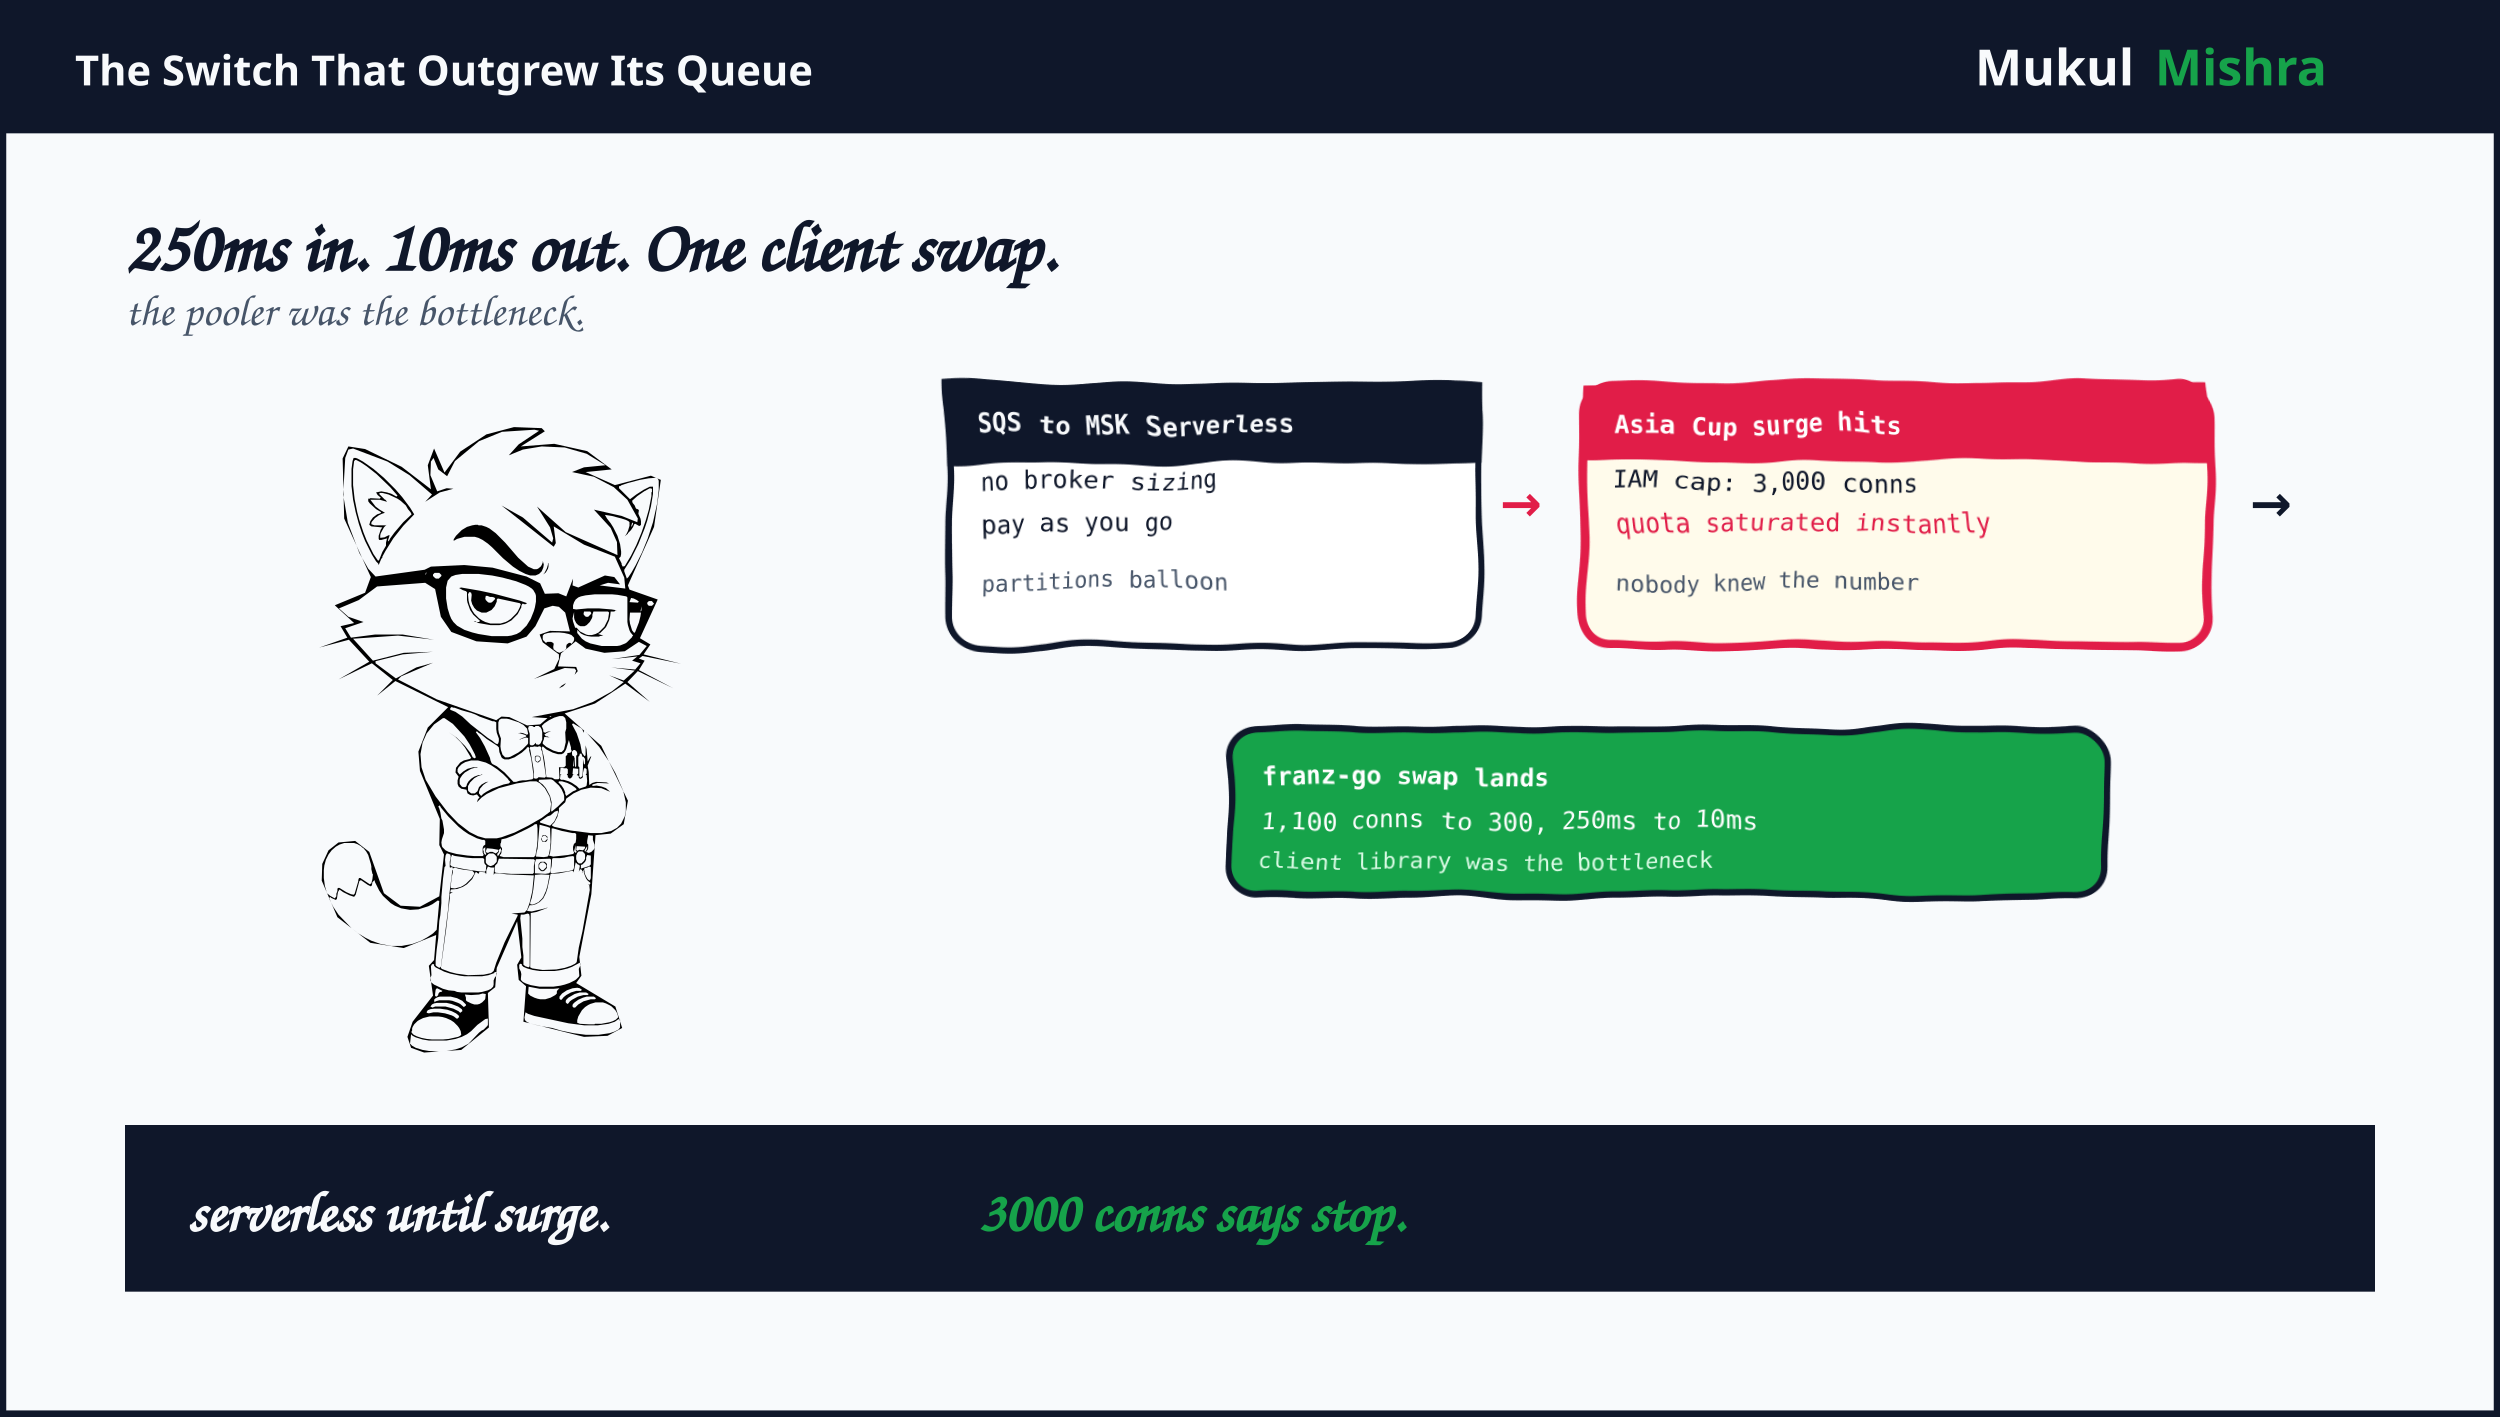
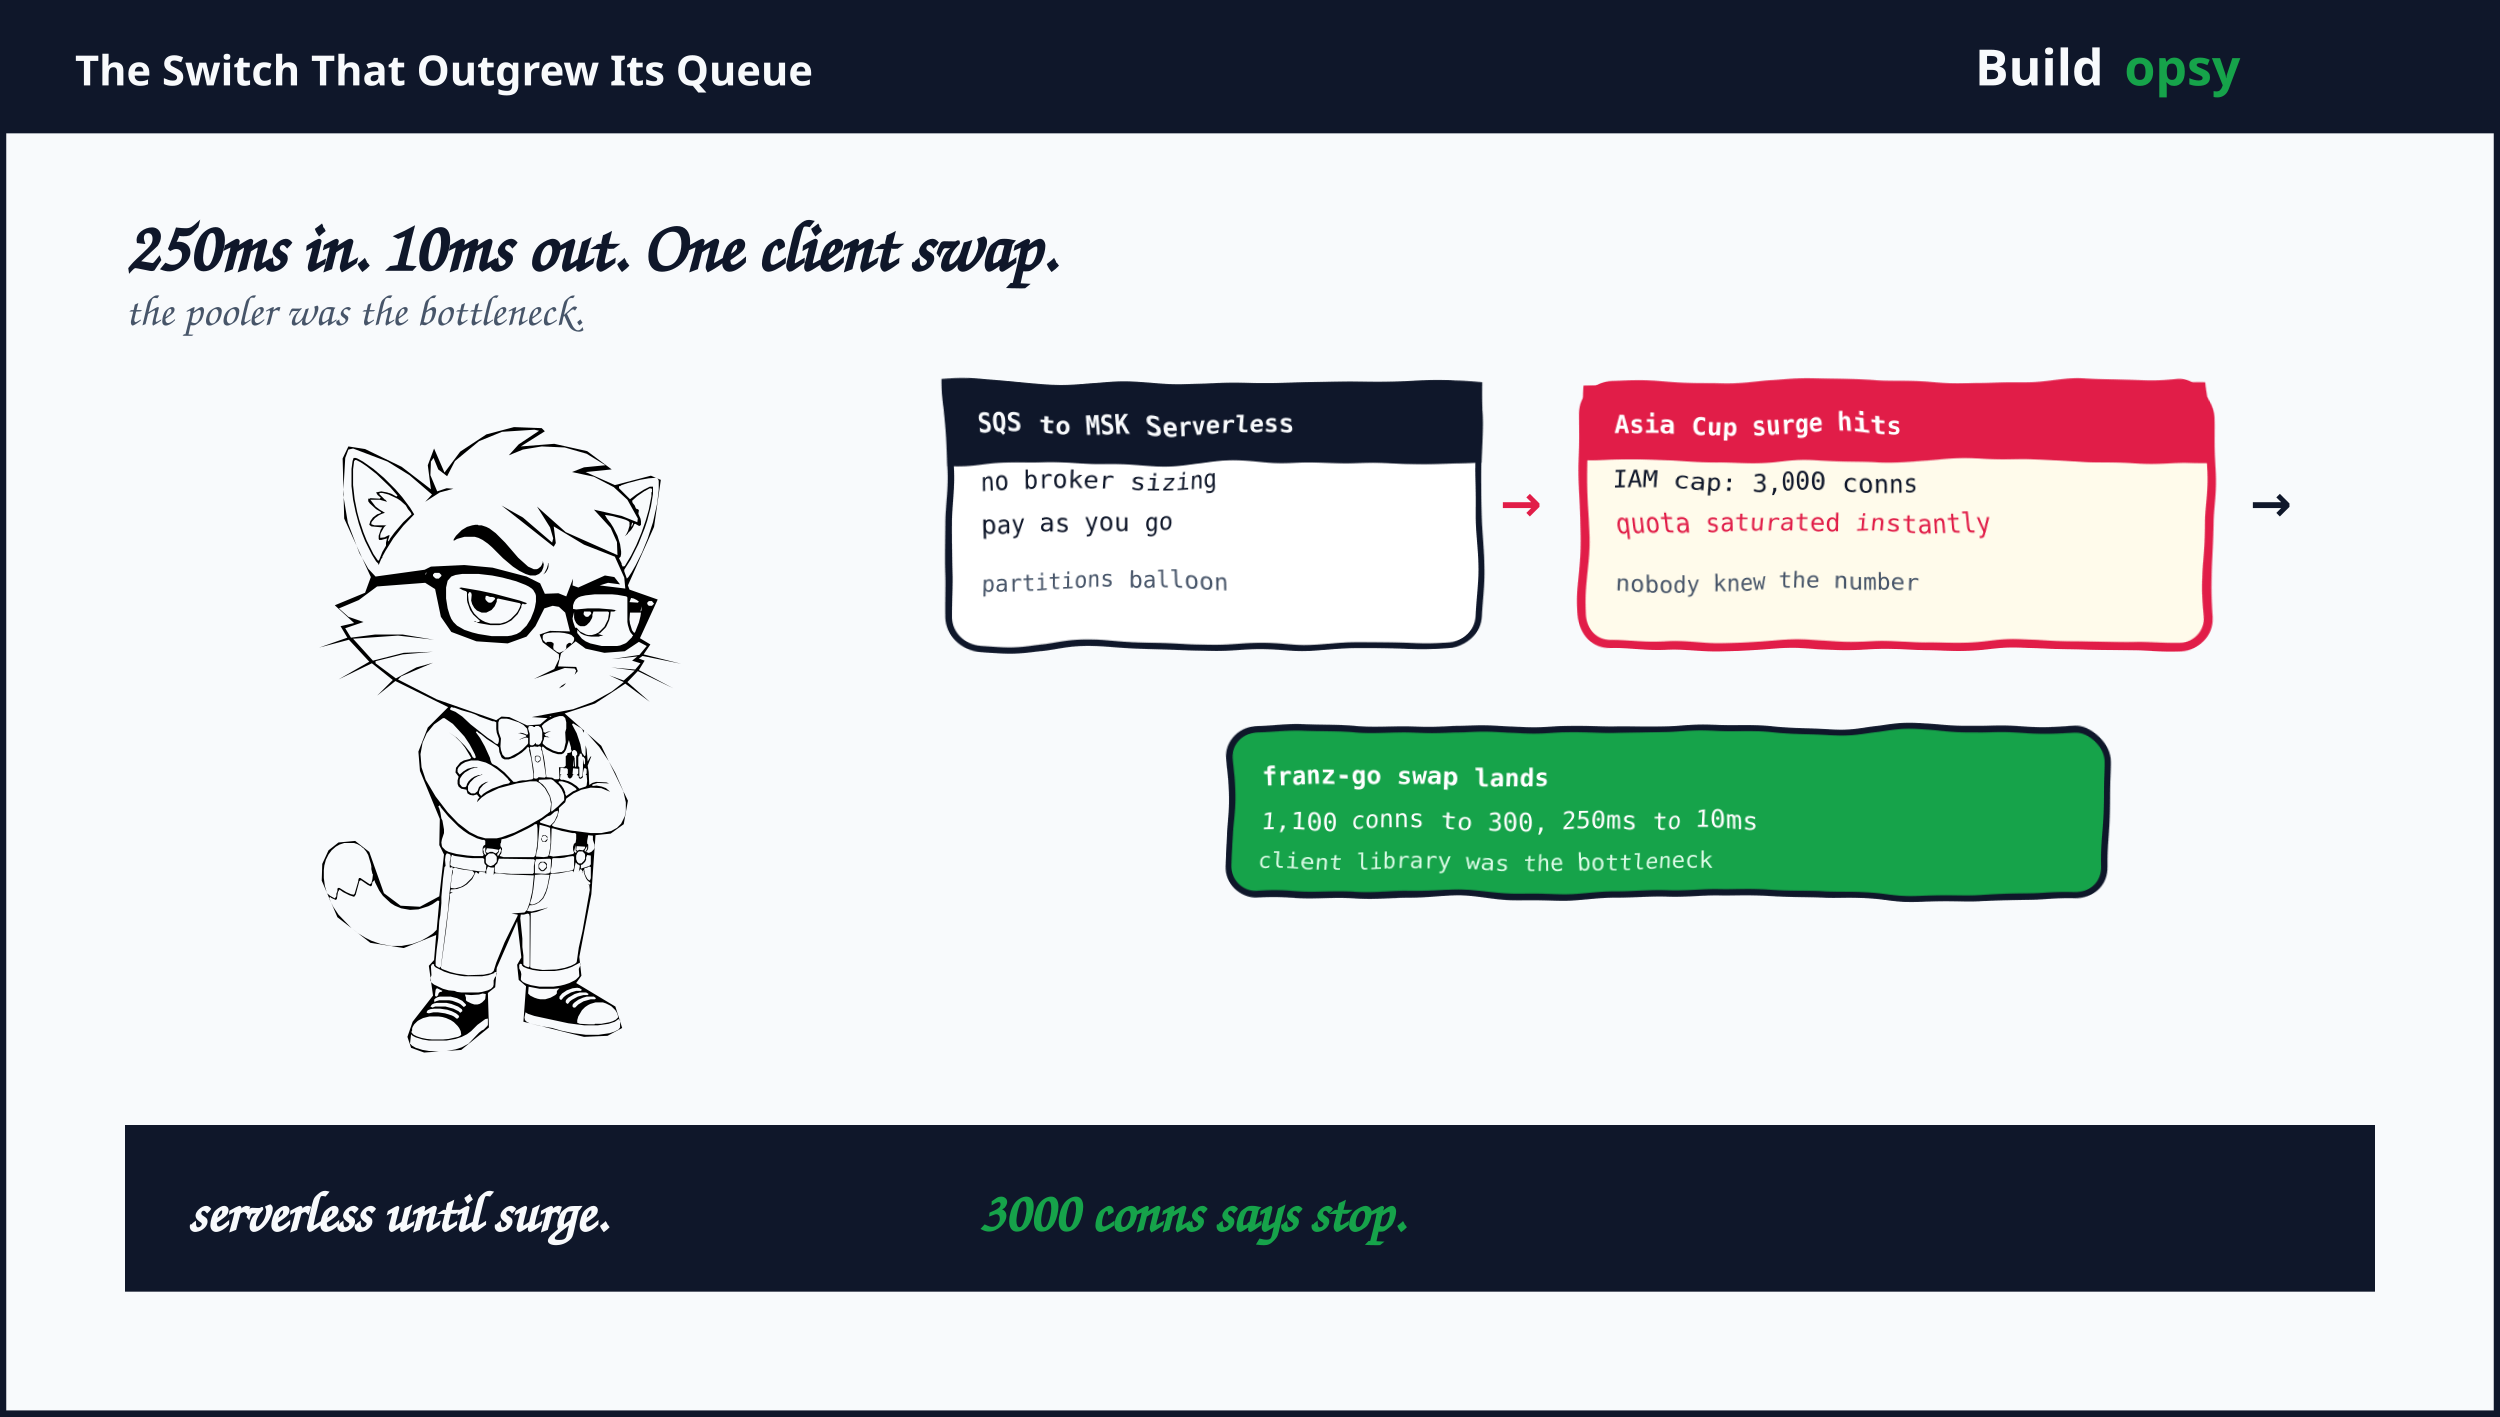
<svg xmlns="http://www.w3.org/2000/svg" width="1200" height="680" viewBox="0 0 1200 680" role="img" aria-label="Pen sketched meme of a skeptical cat watching Kafka partitions explode">
  <defs>
    <filter id="roughen" x="-10%" y="-10%" width="120%" height="120%">
      <feTurbulence type="fractalNoise" baseFrequency="0.02" numOctaves="2" seed="115" result="n" />
      <feDisplacementMap in="SourceGraphic" in2="n" scale="6" />
    </filter>
  </defs>
  <rect x="0" y="0" width="1200" height="680" fill="#f8fafc" />
  <rect x="0" y="0" width="1200" height="680" fill="none" stroke="#0f172a" stroke-width="6" />
  <rect x="0" y="0" width="1200" height="64" fill="#0f172a" />
  <text x="36" y="41" font-family="Sora, 'Segoe UI', Verdana, sans-serif" font-size="20" font-weight="bold" fill="#f8fafc">The Switch That Outgrew Its Queue</text>
-   <text x="948" y="41" font-family="Sora, 'Segoe UI', Verdana, sans-serif" font-size="24" font-weight="bold" fill="#f8fafc">Mukul<tspan dx="10" fill="#16a34a">Mishra</tspan>
+   <text x="948" y="41" font-family="Sora, 'Segoe UI', Verdana, sans-serif" font-size="24" font-weight="bold" fill="#f8fafc">Build<tspan dx="10" fill="#16a34a">opsy</tspan>
  </text>
  <text x="60" y="130" font-family="'Segoe Script','Segoe Print','Comic Sans MS','Chalkboard SE',cursive" font-size="34" font-weight="bold" fill="#0f172a">250ms in. 10ms out. One client swap.</text>
  <text x="60" y="156" font-family="'Segoe Script','Segoe Print','Comic Sans MS','Chalkboard SE',cursive" font-size="21" font-style="italic" fill="#475569">the pooler was the bottleneck.</text>
  <svg x="90" y="205" width="300" height="300" viewBox="0 0 100 100">
    <g transform="translate(-1.43,-1.92) scale(0.0836)" fill="#0f172a">
      <path id="cat-line-art" d="M 592,1155 592,1167 591,1169 584,1176 580,1178 575,1182 555,1203 542,1210 530,1214 513,1217 498,1218 479,1217 467,1215 454,1211 447,1207 443,1203 445,1185 448,1188 454,1191 467,1195 479,1197 513,1197 530,1194 542,1190 552,1185 560,1179 572,1167 587,1156 Z M 446,1179 447,1178 447,1174 448,1171 451,1166 457,1160 460,1158 468,1154 480,1151 498,1151 505,1152 512,1154 521,1158 527,1162 534,1169 537,1173 540,1179 541,1186 539,1188 535,1190 517,1194 506,1195 485,1195 475,1194 465,1192 456,1189 450,1186 446,1182 Z M 662,1153 664,1143 669,1146 681,1150 746,1164 777,1168 802,1168 823,1165 835,1161 842,1156 845,1157 845,1172 842,1176 834,1180 825,1183 804,1186 779,1186 756,1183 732,1178 715,1173 691,1169 672,1164 666,1161 663,1158 Z M 475,1142 477,1139 482,1137 490,1136 500,1136 514,1138 523,1141 531,1145 536,1149 537,1152 534,1155 532,1155 527,1151 523,1149 510,1145 496,1143 488,1143 479,1145 475,1144 Z M 482,1132 485,1128 489,1126 494,1125 513,1125 522,1127 535,1132 542,1137 543,1139 543,1141 539,1144 536,1141 526,1136 511,1132 491,1132 486,1134 Z M 841,1150 841,1153 837,1157 831,1160 825,1162 809,1165 797,1165 796,1166 785,1166 768,1165 763,1163 763,1158 765,1151 772,1139 778,1133 784,1129 788,1127 798,1124 812,1124 818,1126 826,1130 829,1132 836,1139 839,1144 Z M 799,1116 797,1118 789,1118 775,1122 765,1128 759,1134 756,1134 754,1132 754,1129 755,1127 758,1124 765,1119 774,1115 781,1113 795,1113 Z M 489,1119 492,1116 496,1114 500,1113 521,1113 533,1116 543,1121 550,1128 550,1130 546,1133 539,1127 535,1125 524,1121 518,1120 499,1120 492,1122 490,1124 Z M 588,1108 587,1117 586,1119 581,1124 576,1127 572,1128 566,1128 560,1126 552,1122 550,1120 550,1115 548,1109 560,1110 575,1109 582,1107 Z M 785,1108 783,1110 775,1110 764,1113 753,1119 749,1122 746,1126 744,1127 741,1124 741,1121 742,1119 746,1115 758,1108 768,1105 780,1105 Z M 495,1097 505,1102 503,1104 501,1104 499,1105 497,1108 497,1110 494,1113 491,1112 491,1108 492,1100 493,1098 Z M 772,1100 770,1102 761,1102 751,1105 742,1110 737,1114 733,1119 731,1119 729,1117 729,1113 734,1107 743,1101 754,1097 763,1096 768,1097 Z M 669,1107 670,1094 691,1098 718,1098 729,1097 725,1101 724,1103 724,1107 721,1110 712,1115 702,1118 692,1118 687,1117 681,1115 673,1111 Z M 482,1082 482,1078 484,1072 483,1055 485,1051 489,1051 489,1054 492,1057 508,1065 520,1069 539,1073 547,1074 581,1074 593,1072 604,1068 605,1066 608,1066 609,1068 608,1073 605,1077 603,1082 603,1090 602,1094 598,1098 592,1101 581,1104 574,1105 541,1105 533,1104 528,1102 517,1101 506,1098 489,1090 484,1086 Z M 769,1050 769,1053 766,1060 767,1073 766,1075 761,1080 758,1082 748,1087 739,1090 731,1092 717,1094 691,1094 674,1091 665,1088 659,1085 656,1082 655,1080 656,1070 655,1065 652,1059 652,1052 654,1050 657,1051 657,1053 660,1056 667,1059 678,1062 691,1064 719,1064 733,1062 745,1059 753,1056 768,1048 Z M 668,954 671,955 672,960 672,1055 670,1057 664,1055 660,1052 660,1034 658,1018 658,1002 654,963 655,956 661,956 Z M 288,925 290,922 292,924 301,928 303,926 305,913 308,908 315,913 327,919 336,922 339,918 346,892 349,890 362,899 368,902 370,900 371,894 375,890 376,894 384,910 391,920 406,934 414,939 426,944 443,947 459,946 478,940 486,936 496,929 499,930 494,985 487,992 475,1000 464,1006 448,1012 427,1016 407,1016 386,1012 369,1006 357,1000 344,992 331,982 306,956 296,941 Z M 710,880 706,901 703,911 698,922 696,925 689,932 683,935 677,937 673,936 673,933 676,924 679,908 682,880 694,879 Z M 521,905 521,900 523,883 525,875 525,869 526,867 529,866 535,868 545,870 562,872 566,876 566,878 561,886 550,897 544,901 540,903 529,906 Z M 786,864 789,865 789,886 788,889 786,891 782,887 778,879 777,876 777,872 776,871 777,867 782,866 Z M 680,881 677,911 672,933 667,947 662,952 637,954 649,956 649,958 624,1009 608,1048 603,1064 598,1068 584,1071 554,1072 532,1069 520,1066 504,1060 502,1058 512,985 519,925 519,917 521,915 525,914 520,913 521,908 533,907 544,903 552,898 562,888 569,874 574,878 576,874 586,875 588,877 588,879 589,877 589,871 592,864 598,866 604,866 603,880 605,877 614,877 628,879 Z M 760,856 764,860 767,861 768,863 766,874 768,870 770,869 772,871 773,877 772,875 775,870 776,877 780,887 783,891 788,895 788,897 786,899 784,897 785,899 786,899 787,909 773,988 766,1019 762,1047 759,1050 751,1054 739,1058 723,1061 697,1062 677,1059 673,1057 674,953 685,951 704,944 707,942 702,944 676,950 667,949 672,938 677,938 684,936 691,932 698,925 703,915 706,906 712,878 728,877 754,872 756,874 756,876 Z M 696,856 698,856 700,857 703,860 704,862 704,864 703,866 698,871 695,871 691,867 690,865 690,862 691,859 693,857 Z M 693,855 690,858 689,860 689,868 693,872 695,873 698,873 700,872 704,868 705,866 705,859 701,855 Z M 713,851 712,870 711,875 709,877 702,878 682,877 682,857 684,850 711,849 Z M 605,866 606,862 610,858 613,849 680,850 682,852 680,863 680,876 678,878 636,878 607,876 605,874 Z M 757,845 757,865 756,869 754,871 745,873 715,877 712,876 712,872 714,863 715,849 717,848 729,848 738,847 746,845 754,844 Z M 789,843 789,860 786,863 770,868 770,861 773,860 778,855 780,851 780,847 782,842 Z M 523,842 525,842 526,843 530,844 551,847 563,848 583,848 585,850 585,856 586,859 589,862 588,872 586,874 574,873 547,869 523,864 520,861 521,848 Z M 602,839 604,840 608,844 609,846 609,854 608,856 603,861 598,863 596,863 592,861 589,858 588,856 588,846 589,844 593,840 595,839 Z M 515,839 520,841 521,845 519,855 519,865 520,867 521,865 525,866 525,870 524,871 518,919 516,945 502,1056 499,1058 494,1055 492,1053 492,1045 494,1023 497,1001 499,968 501,957 503,934 503,922 506,888 509,865 511,863 510,851 511,843 513,839 Z M 766,835 773,835 777,839 778,841 778,849 776,853 771,858 766,858 763,855 761,850 761,843 763,838 Z M 588,835 590,829 601,830 612,832 612,834 611,836 607,839 601,836 596,836 592,838 589,837 Z M 617,829 617,834 616,837 613,842 611,844 610,842 610,839 611,839 613,836 613,832 Z M 587,827 587,836 589,840 587,842 584,838 584,834 583,833 583,830 Z M 761,832 762,825 778,826 778,828 777,830 774,833 767,832 763,834 Z M 782,825 782,829 781,832 778,836 777,833 Z M 760,823 760,833 762,836 760,838 757,835 Z M 342,821 349,825 352,828 353,828 359,835 363,842 368,859 369,864 369,869 371,878 372,879 371,888 369,896 366,898 348,886 345,886 345,888 344,889 344,892 337,916 335,918 330,917 321,913 308,905 305,905 304,907 304,911 302,916 302,921 299,925 290,920 284,915 280,901 278,886 278,871 279,862 282,851 287,841 293,833 301,826 308,822 317,819 336,819 Z M 699,805 701,805 703,806 706,810 705,812 701,816 698,816 696,814 695,811 695,809 696,807 Z M 784,804 793,805 793,813 796,822 796,828 795,831 790,836 785,838 780,836 783,832 784,829 784,822 782,820 782,815 Z M 698,804 696,805 695,809 694,810 694,812 696,816 698,817 702,817 704,816 706,813 706,807 702,804 Z M 714,791 717,791 734,796 754,800 759,800 761,802 761,811 760,818 758,820 757,820 755,826 755,832 757,838 755,840 745,842 717,845 709,843 711,838 713,821 Z M 691,784 706,788 711,790 712,817 711,829 709,840 708,843 706,845 699,846 684,845 685,837 687,830 Z M 686,783 687,791 687,813 686,825 683,843 680,846 622,846 615,844 615,842 617,840 618,837 618,833 619,832 619,829 616,825 616,820 617,819 618,812 627,810 640,805 667,792 678,786 682,783 Z M 726,757 726,761 725,765 720,776 718,779 711,786 692,780 692,777 693,777 706,768 712,766 720,759 Z M 497,749 500,747 502,751 516,768 536,788 546,796 555,802 571,810 581,813 585,813 587,815 587,822 583,825 583,827 582,828 582,837 584,842 582,844 566,844 553,843 532,840 517,836 511,833 505,827 504,825 503,818 504,812 508,800 508,793 505,776 503,772 501,760 499,753 Z M 727,703 728,701 734,701 744,704 752,708 759,713 762,716 760,718 755,720 742,729 740,725 740,722 737,715 733,709 Z M 690,698 713,697 717,699 728,709 733,716 737,725 738,729 738,737 726,749 714,759 713,757 714,741 711,729 703,714 697,707 689,701 Z M 731,675 736,675 737,676 743,676 745,678 745,686 743,688 739,688 743,688 745,690 745,693 749,696 753,693 755,688 758,688 754,687 755,676 765,677 765,686 762,689 765,690 766,692 766,694 768,696 770,696 773,694 774,692 774,685 776,676 779,676 781,678 781,686 779,688 781,689 782,700 781,709 779,711 767,715 762,710 753,704 747,701 737,698 732,698 730,696 731,688 734,688 730,687 Z M 534,678 536,674 542,668 549,664 560,661 573,661 588,665 598,670 610,678 621,687 631,697 631,698 635,702 632,705 622,707 600,715 589,721 583,725 579,729 575,724 575,721 577,715 583,708 590,703 593,702 590,702 587,703 580,707 575,712 572,720 567,724 560,724 555,720 554,718 554,710 558,703 566,695 573,691 582,688 579,688 578,689 574,689 566,692 560,696 555,701 552,706 551,710 549,712 544,712 542,711 538,706 538,698 539,695 543,689 548,684 560,677 567,675 571,675 573,674 564,674 553,677 545,682 538,688 534,683 Z M 757,658 757,671 755,673 Z M 685,653 689,653 692,656 692,660 687,664 683,661 683,655 Z M 684,652 682,654 682,661 685,664 688,665 692,662 693,660 693,656 692,654 689,652 Z M 771,648 773,654 775,654 778,658 778,667 776,669 774,658 774,674 773,691 769,694 767,692 767,674 765,672 765,654 767,652 768,648 Z M 756,641 758,641 760,642 762,644 763,647 763,650 761,652 761,672 759,674 758,656 757,655 757,653 754,652 753,649 753,644 Z M 673,635 679,635 680,634 688,635 689,634 692,634 694,636 694,640 696,645 703,690 703,692 701,694 689,693 687,695 684,696 680,695 680,684 679,675 673,640 672,639 Z M 747,622 751,636 751,640 752,641 752,644 750,646 744,647 744,650 741,653 741,671 738,674 728,674 729,695 727,697 720,697 715,694 704,693 701,666 699,654 695,637 697,634 704,640 716,646 726,649 733,649 737,647 740,643 742,639 Z M 569,607 571,605 574,608 579,611 590,620 610,633 613,636 614,645 618,655 620,657 624,659 632,659 643,655 657,646 666,638 666,637 669,635 671,637 671,642 675,658 679,687 679,695 677,697 665,699 659,699 652,700 646,702 641,702 624,684 609,672 601,668 599,666 597,661 596,656 586,634 577,618 Z M 670,596 672,595 677,595 680,597 682,597 683,595 689,595 693,598 695,602 696,607 696,621 693,628 691,630 689,631 684,630 684,627 680,631 678,632 674,632 672,630 672,610 669,600 Z M 755,590 770,599 773,602 775,608 776,604 781,608 805,635 823,662 836,685 851,719 856,741 856,758 854,768 847,782 839,790 828,796 809,800 789,800 750,795 719,788 715,786 715,784 719,780 725,769 728,757 728,752 740,741 742,734 756,724 771,717 789,713 809,714 826,721 818,714 810,711 800,709 792,710 792,707 802,704 824,705 819,703 799,702 792,704 786,708 785,683 783,671 790,653 788,654 783,663 781,640 779,632 779,651 777,653 772,646 769,630 762,609 753,592 Z M 618,581 628,581 633,582 651,588 660,593 667,600 669,610 667,612 660,609 655,608 649,609 653,609 663,612 666,614 664,616 658,618 652,621 654,621 655,620 665,617 669,618 669,628 668,630 658,640 650,646 635,654 631,655 625,655 620,650 617,641 616,634 617,619 613,608 612,602 612,588 614,583 Z M 475,609 489,592 506,580 509,580 525,591 547,615 557,630 567,649 569,655 567,657 563,655 559,647 548,633 532,617 517,607 530,616 540,626 548,636 560,656 558,658 546,661 539,665 531,675 530,684 536,692 534,699 534,706 536,711 541,715 551,717 553,724 558,727 564,728 571,726 576,732 573,735 571,741 580,732 590,725 613,714 647,705 672,701 685,701 692,705 701,714 710,730 713,744 711,759 695,771 669,786 643,799 618,808 609,810 587,810 573,806 557,798 535,781 515,760 492,730 473,698 465,674 463,649 467,627 Z M 729,576 735,576 737,577 740,580 742,588 742,600 740,607 741,626 738,639 737,641 733,645 727,645 717,642 704,635 697,629 697,626 699,621 700,616 712,617 710,617 706,615 703,615 700,611 701,611 705,608 713,605 706,606 702,608 699,607 698,605 698,602 695,595 700,590 709,584 719,579 Z M 710,578 711,576 714,577 Z M 520,561 522,559 524,559 525,560 528,560 542,565 560,570 568,573 576,577 601,586 604,586 608,588 608,601 609,608 613,619 613,624 612,628 610,630 606,628 600,623 592,618 559,592 543,577 530,568 520,564 Z M 741,513 733,518 728,523 726,524 736,519 740,515 Z M 697,422 700,419 707,417 716,416 728,416 738,417 747,419 752,421 757,426 757,430 756,433 752,438 750,436 747,436 743,439 742,442 742,447 738,451 729,455 724,453 719,449 718,449 717,444 718,438 717,436 713,434 706,434 703,436 698,431 697,429 Z M 885,378 884,385 881,397 874,415 872,417 868,412 864,399 863,391 864,378 Z M 775,381 776,376 788,376 790,379 789,381 784,386 780,386 778,385 Z M 755,395 754,389 757,377 757,388 758,392 761,398 765,402 769,404 777,404 781,402 787,396 791,389 792,386 792,382 794,376 822,376 824,378 822,391 815,405 804,416 798,419 791,421 784,421 780,420 768,414 762,407 759,407 Z M 886,366 886,374 884,376 Z M 897,359 900,356 906,356 910,361 906,365 900,365 898,363 897,361 Z M 863,358 866,350 871,351 877,354 881,357 879,359 Z M 587,351 588,346 591,346 596,348 600,348 604,349 606,351 605,353 600,358 598,359 594,359 592,358 588,354 Z M 760,353 765,349 770,347 779,345 797,343 829,343 840,344 857,347 859,349 859,396 860,402 863,412 865,416 870,422 868,424 868,425 858,435 855,437 845,441 839,442 810,442 788,437 779,433 772,428 763,417 763,411 770,418 776,421 783,423 790,424 805,424 806,423 813,422 803,419 807,417 817,407 819,404 824,393 826,385 827,376 834,376 835,375 839,374 836,374 835,373 829,372 805,370 783,370 761,372 755,371 755,364 757,358 Z M 554,343 556,339 558,339 560,340 561,344 560,355 562,362 566,369 571,374 580,378 589,378 599,373 605,366 609,357 609,353 611,351 653,360 655,362 653,368 649,376 646,380 636,390 630,394 626,396 616,399 597,399 587,396 581,393 575,389 566,380 562,374 557,363 555,355 Z M 537,331 544,335 550,337 552,339 552,354 553,359 558,373 564,382 577,394 575,396 570,396 569,395 565,395 567,396 570,396 574,398 597,402 614,402 623,400 628,398 637,393 649,381 656,368 656,365 658,361 660,361 661,362 664,362 667,360 653,355 604,342 576,336 541,330 Z M 307,370 345,354 380,328 472,321 491,333 502,386 522,415 570,433 630,437 666,424 683,404 700,370 716,365 728,367 740,378 749,414 711,413 691,420 697,435 728,458 728,467 719,486 680,505 739,484 758,485 761,489 758,497 764,490 761,482 726,481 732,456 760,433 779,447 815,455 854,452 881,434 896,442 882,459 829,467 878,462 868,470 884,475 874,487 828,483 873,489 852,508 824,498 852,511 829,529 793,549 755,563 676,578 706,580 692,592 667,594 633,578 618,577 608,584 494,544 420,506 426,500 487,474 455,483 416,504 377,475 377,471 429,458 487,453 431,455 372,470 334,428 420,422 489,430 429,420 376,420 330,426 319,408 354,396 325,386 Z M 515,317 522,309 530,306 543,304 574,304 600,307 620,311 646,318 664,325 670,328 676,332 679,335 683,342 684,346 684,357 682,368 680,375 674,390 666,403 654,415 647,419 637,422 630,423 599,423 574,419 562,416 547,411 533,403 526,396 522,390 519,383 515,370 512,351 512,330 Z M 487,305 490,302 499,302 503,306 503,308 498,313 493,313 491,312 487,308 Z M 474,300 474,304 472,306 Z M 707,281 707,286 705,293 701,301 698,305 703,301 707,294 708,290 708,284 707,283 Z M 527,237 526,240 528,240 533,237 547,233 567,233 574,235 582,239 592,246 600,253 621,274 640,290 652,298 664,304 673,307 683,307 690,304 695,299 698,292 699,286 697,279 697,282 695,287 693,290 688,294 685,295 680,295 669,290 650,273 625,244 607,226 595,217 589,214 580,211 574,211 573,210 568,210 562,211 552,214 542,220 531,231 Z M 869,206 870,208 868,212 866,214 868,206 Z M 385,149 390,149 402,152 419,160 425,164 435,173 439,180 444,186 446,190 430,205 413,225 405,236 403,240 401,242 401,239 404,230 402,230 394,234 386,235 386,230 387,226 393,215 398,210 396,211 375,211 369,209 369,206 370,204 376,197 383,192 389,189 395,187 385,181 377,175 367,162 385,162 399,166 396,162 395,162 384,151 Z M 906,141 906,147 905,148 905,155 900,181 894,202 886,225 876,249 866,269 854,289 850,290 848,286 848,284 843,274 846,271 847,266 847,261 845,247 840,231 832,215 827,207 820,198 816,191 829,193 848,198 857,201 861,203 863,205 863,212 860,222 857,228 854,232 860,227 860,226 866,220 870,214 872,209 874,208 881,212 883,212 885,210 885,203 884,198 880,189 881,182 879,180 877,180 875,178 873,173 869,168 868,164 878,155 891,146 902,140 Z M 913,120 916,121 918,123 919,126 919,143 916,169 908,205 898,236 887,263 875,287 867,301 861,310 858,313 853,299 853,296 865,277 880,247 892,217 897,202 904,175 908,151 908,137 902,137 890,143 876,152 864,161 843,140 843,136 845,136 848,134 860,130 883,124 900,121 Z M 338,86 340,86 348,90 360,98 379,113 405,138 419,154 417,156 408,151 399,148 388,146 378,148 381,153 387,158 385,160 367,159 366,160 363,160 363,165 366,169 378,180 388,186 386,188 380,190 372,196 367,203 365,210 369,213 390,215 387,219 383,231 383,237 384,239 388,239 399,236 397,244 397,250 390,262 384,277 382,279 373,266 360,240 354,225 346,201 342,186 337,161 334,134 334,104 336,88 Z M 335,82 333,88 331,103 331,136 334,162 339,186 345,208 351,226 357,241 370,267 378,280 382,284 383,287 388,275 390,273 390,271 396,260 411,236 430,212 451,190 443,177 428,157 415,142 393,120 373,103 353,89 342,83 339,82 Z M 879,198 878,205 848,193 795,181 827,216 839,243 840,268 741,224 686,175 711,215 717,236 715,244 659,196 618,173 718,252 722,245 718,213 776,248 835,271 853,311 855,332 806,326 822,321 845,324 834,310 816,307 765,330 754,326 755,313 742,347 727,341 701,342 692,322 666,309 601,292 547,287 483,290 471,296 377,309 363,294 346,264 324,206 315,152 319,82 325,66 334,64 400,89 442,115 485,152 472,166 500,148 526,141 513,140 495,146 482,115 483,89 488,82 497,104 514,117 529,88 575,50 619,32 681,28 690,30 651,56 632,77 659,66 695,60 739,62 781,74 817,96 776,100 753,109 795,118 833,138 859,162 Z M 695,25 642,23 589,37 539,70 509,110 489,64 477,96 483,142 427,99 357,65 325,60 314,83 317,198 368,310 357,340 299,364 336,398 310,404 323,426 269,445 326,430 365,472 306,506 370,475 410,507 380,537 415,509 516,559 477,598 459,644 462,681 500,773 499,823 508,841 499,921 462,941 425,939 393,915 365,836 338,815 306,818 287,833 275,859 274,891 304,961 367,1010 431,1020 493,995 489,1043 479,1054 487,1111 448,1161 438,1190 445,1211 470,1220 541,1215 594,1172 592,1106 606,1095 609,1058 648,969 656,1038 648,1052 651,1081 665,1093 660,1161 776,1190 821,1188 849,1173 836,1132 761,1087 771,1073 767,1037 790,917 798,804 827,801 852,783 860,738 809,633 739,571 797,552 855,514 902,549 859,511 879,490 947,523 881,488 892,470 881,466 888,461 962,476 890,458 903,439 883,427 917,353 863,334 860,326 910,214 923,124 904,116 835,134 779,109 829,104 782,69 719,55 655,60 701,31 Z" fill="#000" fill-rule="evenodd" />
    </g>
  </svg>
  <g filter="url(#roughen)" stroke="#0f172a" stroke-width="3" stroke-linecap="round">
    <rect x="455" y="185" width="255" height="125" rx="14" fill="#ffffff" />
    <rect x="455" y="185" width="255" height="36" fill="#0f172a" />
    <text x="470" y="208" font-family="monospace" font-size="12" font-weight="bold" fill="#f8fafc" stroke="none">SQS to MSK Serverless</text>
    <text x="470" y="235" font-family="monospace" font-size="12" fill="#0f172a" stroke="none">no broker sizing</text>
    <text x="470" y="255" font-family="monospace" font-size="12" fill="#0f172a" stroke="none">pay as you go</text>
    <text x="470" y="283" font-family="monospace" font-size="11" fill="#475569" stroke="none">partitions balloon</text>
  </g>
  <g font-family="Sora, 'Segoe UI', Verdana, sans-serif" font-size="24" font-weight="bold" fill="#e11d48">
    <text x="720" y="250">→</text>
  </g>
  <g filter="url(#roughen)">
    <rect x="760" y="185" width="300" height="125" rx="14" fill="#fffbeb" stroke="#e11d48" stroke-width="4" />
    <rect x="760" y="185" width="300" height="36" fill="#e11d48" />
    <text x="775" y="208" font-family="monospace" font-size="12" font-weight="bold" fill="#fff" stroke="none">Asia Cup surge hits</text>
    <text x="775" y="235" font-family="monospace" font-size="12" fill="#0f172a" stroke="none">IAM cap: 3,000 conns</text>
    <text x="775" y="255" font-family="monospace" font-size="12" fill="#e11d48" stroke="none">quota saturated instantly</text>
    <text x="775" y="283" font-family="monospace" font-size="11" fill="#475569" stroke="none">nobody knew the number</text>
  </g>
  <g font-family="Sora, 'Segoe UI', Verdana, sans-serif" font-size="24" font-weight="bold" fill="#0f172a">
    <text x="1080" y="250">→</text>
  </g>
  <g filter="url(#roughen)">
    <rect x="590" y="350" width="420" height="80" rx="14" fill="#16a34a" stroke="#0f172a" stroke-width="3" />
    <text x="605" y="376" font-family="monospace" font-size="12" font-weight="bold" fill="#ffffff" stroke="none">franz-go swap lands</text>
    <text x="605" y="398" font-family="monospace" font-size="12" fill="#ffffff" stroke="none">1,100 conns to 300, 250ms to 10ms</text>
    <text x="605" y="418" font-family="monospace" font-size="11" fill="#dcfce7" stroke="none">client library was the bottleneck</text>
  </g>
  <rect x="60" y="540" width="1080" height="80" fill="#0f172a" />
  <text x="90" y="591" font-family="'Segoe Script','Segoe Print','Comic Sans MS','Chalkboard SE',cursive" font-size="27" font-weight="bold" fill="#f8fafc">serverless until surge.</text>
  <text x="470" y="591" font-family="'Segoe Script','Segoe Print','Comic Sans MS','Chalkboard SE',cursive" font-size="27" font-weight="bold" fill="#16a34a">3000 conns says stop.</text>
</svg>
